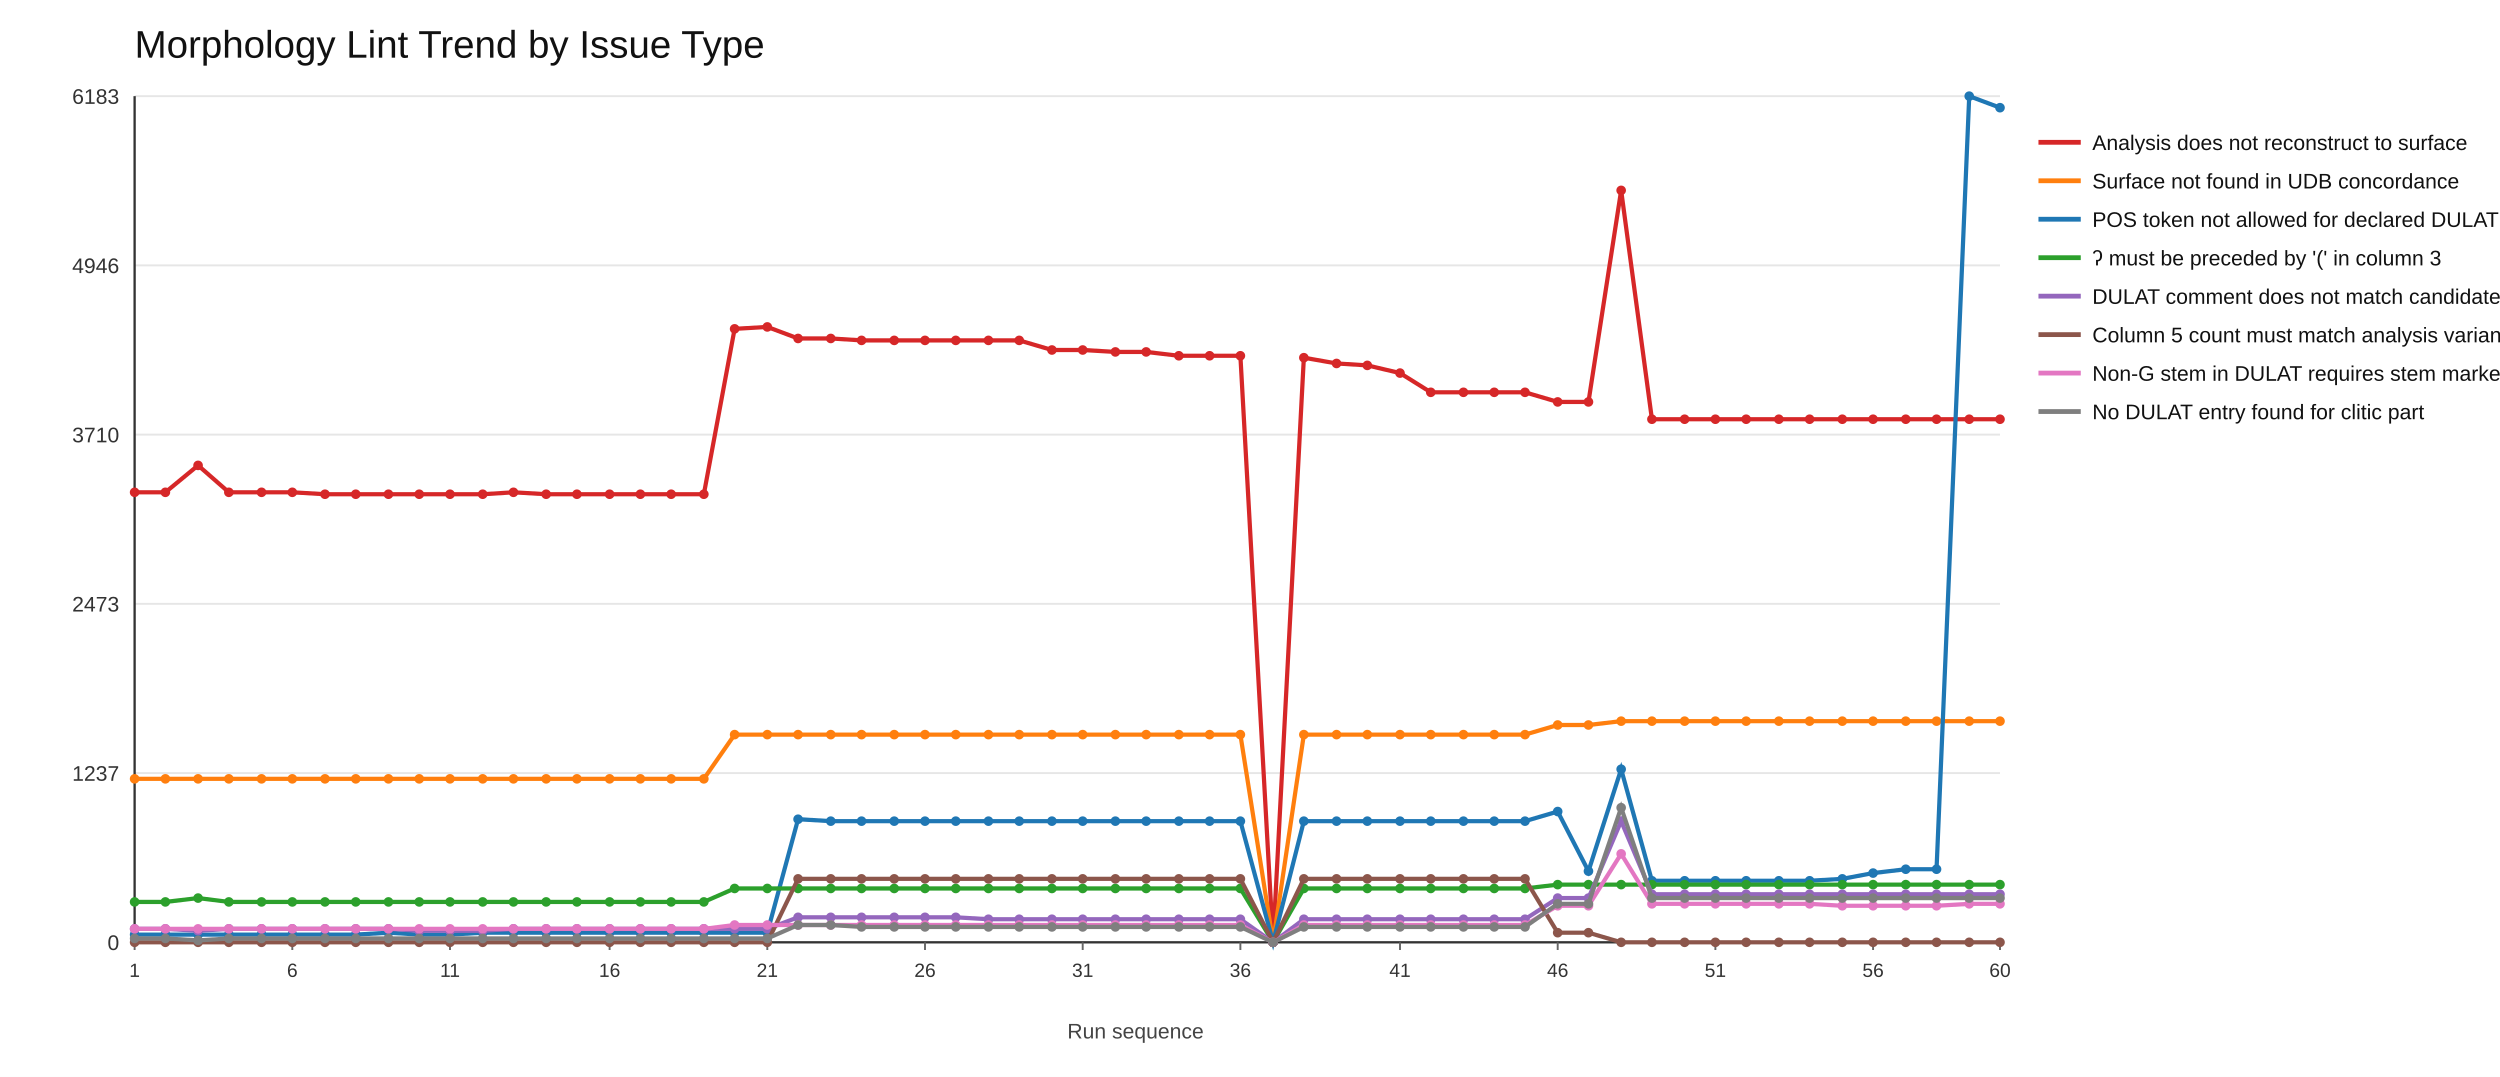
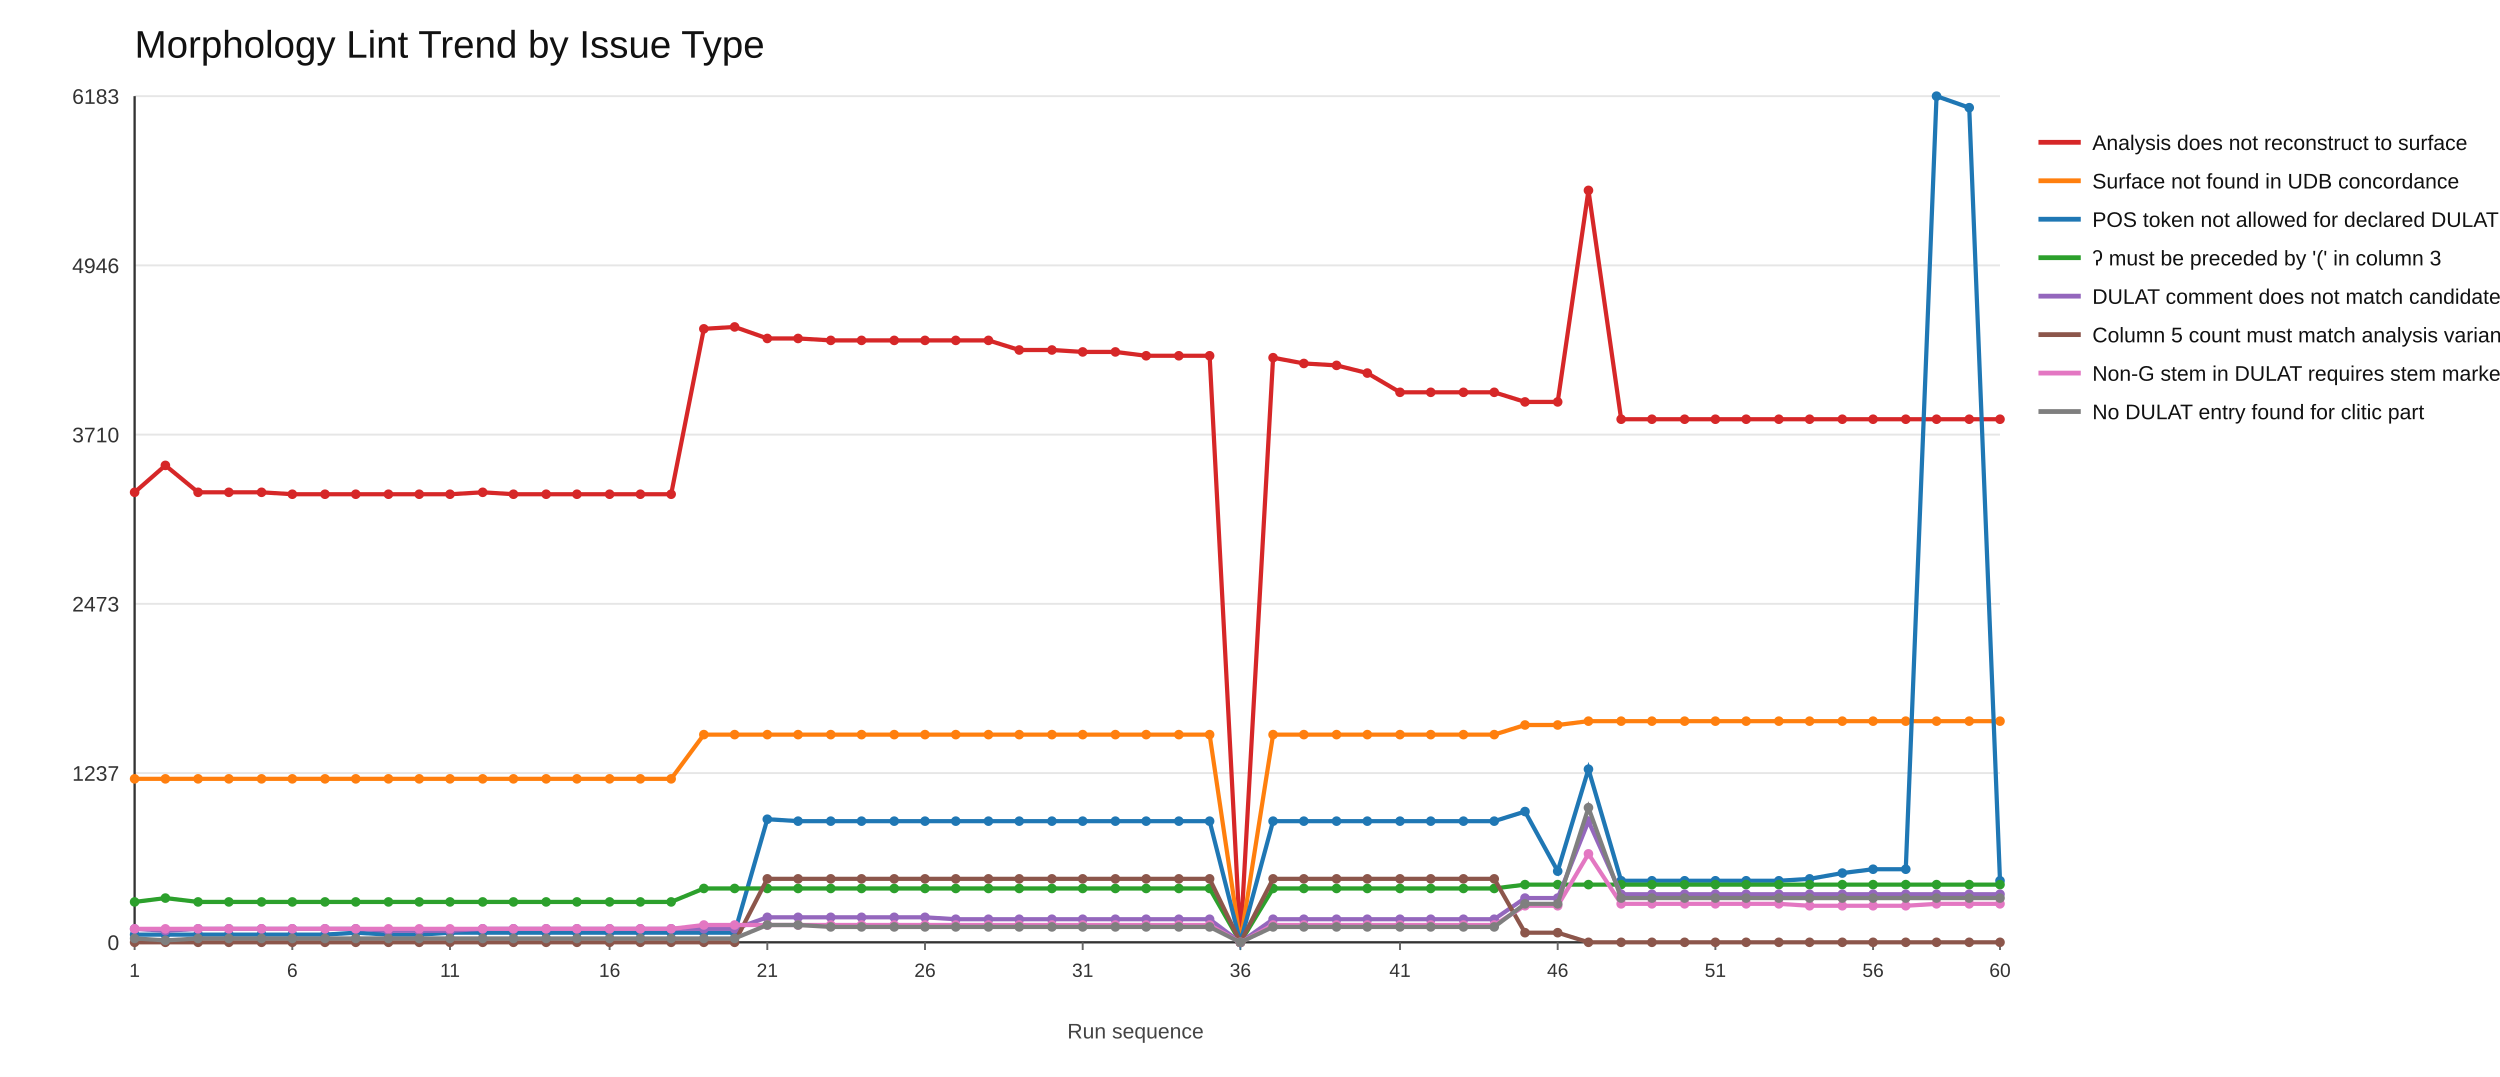
<svg xmlns="http://www.w3.org/2000/svg" width="1300" height="560">
  <rect x="0" y="0" width="1300" height="560" fill="#ffffff" />
  <text x="70" y="30" font-size="20" font-family="Arial" fill="#111">Morphology Lint Trend by Issue Type</text>
  <line x1="70" y1="490" x2="1040" y2="490" stroke="#e6e6e6" stroke-width="1" />
  <text x="62" y="494" font-size="11" font-family="Arial" fill="#333" text-anchor="end">0</text>
  <line x1="70" y1="402" x2="1040" y2="402" stroke="#e6e6e6" stroke-width="1" />
  <text x="62" y="406" font-size="11" font-family="Arial" fill="#333" text-anchor="end">1237</text>
  <line x1="70" y1="314" x2="1040" y2="314" stroke="#e6e6e6" stroke-width="1" />
  <text x="62" y="318" font-size="11" font-family="Arial" fill="#333" text-anchor="end">2473</text>
  <line x1="70" y1="226" x2="1040" y2="226" stroke="#e6e6e6" stroke-width="1" />
  <text x="62" y="230" font-size="11" font-family="Arial" fill="#333" text-anchor="end">3710</text>
  <line x1="70" y1="138" x2="1040" y2="138" stroke="#e6e6e6" stroke-width="1" />
  <text x="62" y="142" font-size="11" font-family="Arial" fill="#333" text-anchor="end">4946</text>
  <line x1="70" y1="50" x2="1040" y2="50" stroke="#e6e6e6" stroke-width="1" />
  <text x="62" y="54" font-size="11" font-family="Arial" fill="#333" text-anchor="end">6183</text>
  <line x1="70" y1="490" x2="1040" y2="490" stroke="#333" stroke-width="1.2" />
  <line x1="70" y1="50" x2="70" y2="490" stroke="#333" stroke-width="1.2" />
  <line x1="70" y1="490" x2="70" y2="494" stroke="#666" stroke-width="1" />
  <text x="70" y="508" font-size="10" font-family="Arial" fill="#333" text-anchor="middle">1</text>
  <line x1="152" y1="490" x2="152" y2="494" stroke="#666" stroke-width="1" />
  <text x="152" y="508" font-size="10" font-family="Arial" fill="#333" text-anchor="middle">6</text>
  <line x1="234" y1="490" x2="234" y2="494" stroke="#666" stroke-width="1" />
  <text x="234" y="508" font-size="10" font-family="Arial" fill="#333" text-anchor="middle">11</text>
  <line x1="317" y1="490" x2="317" y2="494" stroke="#666" stroke-width="1" />
  <text x="317" y="508" font-size="10" font-family="Arial" fill="#333" text-anchor="middle">16</text>
  <line x1="399" y1="490" x2="399" y2="494" stroke="#666" stroke-width="1" />
  <text x="399" y="508" font-size="10" font-family="Arial" fill="#333" text-anchor="middle">21</text>
  <line x1="481" y1="490" x2="481" y2="494" stroke="#666" stroke-width="1" />
  <text x="481" y="508" font-size="10" font-family="Arial" fill="#333" text-anchor="middle">26</text>
  <line x1="563" y1="490" x2="563" y2="494" stroke="#666" stroke-width="1" />
  <text x="563" y="508" font-size="10" font-family="Arial" fill="#333" text-anchor="middle">31</text>
  <line x1="645" y1="490" x2="645" y2="494" stroke="#666" stroke-width="1" />
  <text x="645" y="508" font-size="10" font-family="Arial" fill="#333" text-anchor="middle">36</text>
  <line x1="728" y1="490" x2="728" y2="494" stroke="#666" stroke-width="1" />
  <text x="728" y="508" font-size="10" font-family="Arial" fill="#333" text-anchor="middle">41</text>
  <line x1="810" y1="490" x2="810" y2="494" stroke="#666" stroke-width="1" />
  <text x="810" y="508" font-size="10" font-family="Arial" fill="#333" text-anchor="middle">46</text>
  <line x1="892" y1="490" x2="892" y2="494" stroke="#666" stroke-width="1" />
  <text x="892" y="508" font-size="10" font-family="Arial" fill="#333" text-anchor="middle">51</text>
  <line x1="974" y1="490" x2="974" y2="494" stroke="#666" stroke-width="1" />
  <text x="974" y="508" font-size="10" font-family="Arial" fill="#333" text-anchor="middle">56</text>
  <line x1="1040" y1="490" x2="1040" y2="494" stroke="#666" stroke-width="1" />
  <text x="1040" y="508" font-size="10" font-family="Arial" fill="#333" text-anchor="middle">60</text>
-   <polyline fill="none" stroke="#d62728" stroke-width="2.2" points="70,256 86,256 103,242 119,256 136,256 152,256 169,257 185,257 202,257 218,257 234,257 251,257 267,256 284,257 300,257 317,257 333,257 349,257 366,257 382,171 399,170 415,176 432,176 448,177 465,177 481,177 497,177 514,177 530,177 547,182 563,182 580,183 596,183 613,185 629,185 645,185 662,490 678,186 695,189 711,190 728,194 744,204 761,204 777,204 793,204 810,209 826,209 843,99 859,218 876,218 892,218 908,218 925,218 941,218 958,218 974,218 991,218 1007,218 1024,218 1040,218" />
+   <polyline fill="none" stroke="#d62728" stroke-width="2.2" points="70,256 86,242 103,256 119,256 136,256 152,257 169,257 185,257 202,257 218,257 234,257 251,256 267,257 284,257 300,257 317,257 333,257 349,257 366,171 382,170 399,176 415,176 432,177 448,177 465,177 481,177 497,177 514,177 530,182 547,182 563,183 580,183 596,185 613,185 629,185 645,490 662,186 678,189 695,190 711,194 728,204 744,204 761,204 777,204 793,209 810,209 826,99 843,218 859,218 876,218 892,218 908,218 925,218 941,218 958,218 974,218 991,218 1007,218 1024,218 1040,218" />
  <circle cx="70" cy="256" r="2.5" fill="#d62728" />
-   <circle cx="86" cy="256" r="2.5" fill="#d62728" />
-   <circle cx="103" cy="242" r="2.5" fill="#d62728" />
+   <circle cx="86" cy="242" r="2.5" fill="#d62728" />
+   <circle cx="103" cy="256" r="2.5" fill="#d62728" />
  <circle cx="119" cy="256" r="2.5" fill="#d62728" />
  <circle cx="136" cy="256" r="2.5" fill="#d62728" />
-   <circle cx="152" cy="256" r="2.5" fill="#d62728" />
+   <circle cx="152" cy="257" r="2.5" fill="#d62728" />
  <circle cx="169" cy="257" r="2.5" fill="#d62728" />
  <circle cx="185" cy="257" r="2.5" fill="#d62728" />
  <circle cx="202" cy="257" r="2.5" fill="#d62728" />
  <circle cx="218" cy="257" r="2.5" fill="#d62728" />
  <circle cx="234" cy="257" r="2.5" fill="#d62728" />
-   <circle cx="251" cy="257" r="2.5" fill="#d62728" />
-   <circle cx="267" cy="256" r="2.5" fill="#d62728" />
+   <circle cx="251" cy="256" r="2.5" fill="#d62728" />
+   <circle cx="267" cy="257" r="2.5" fill="#d62728" />
  <circle cx="284" cy="257" r="2.5" fill="#d62728" />
  <circle cx="300" cy="257" r="2.5" fill="#d62728" />
  <circle cx="317" cy="257" r="2.5" fill="#d62728" />
  <circle cx="333" cy="257" r="2.5" fill="#d62728" />
  <circle cx="349" cy="257" r="2.5" fill="#d62728" />
-   <circle cx="366" cy="257" r="2.5" fill="#d62728" />
-   <circle cx="382" cy="171" r="2.5" fill="#d62728" />
-   <circle cx="399" cy="170" r="2.5" fill="#d62728" />
+   <circle cx="366" cy="171" r="2.5" fill="#d62728" />
+   <circle cx="382" cy="170" r="2.5" fill="#d62728" />
+   <circle cx="399" cy="176" r="2.5" fill="#d62728" />
  <circle cx="415" cy="176" r="2.5" fill="#d62728" />
-   <circle cx="432" cy="176" r="2.5" fill="#d62728" />
+   <circle cx="432" cy="177" r="2.5" fill="#d62728" />
  <circle cx="448" cy="177" r="2.5" fill="#d62728" />
  <circle cx="465" cy="177" r="2.5" fill="#d62728" />
  <circle cx="481" cy="177" r="2.5" fill="#d62728" />
  <circle cx="497" cy="177" r="2.5" fill="#d62728" />
  <circle cx="514" cy="177" r="2.5" fill="#d62728" />
-   <circle cx="530" cy="177" r="2.5" fill="#d62728" />
+   <circle cx="530" cy="182" r="2.5" fill="#d62728" />
  <circle cx="547" cy="182" r="2.5" fill="#d62728" />
-   <circle cx="563" cy="182" r="2.5" fill="#d62728" />
+   <circle cx="563" cy="183" r="2.5" fill="#d62728" />
  <circle cx="580" cy="183" r="2.5" fill="#d62728" />
-   <circle cx="596" cy="183" r="2.5" fill="#d62728" />
+   <circle cx="596" cy="185" r="2.5" fill="#d62728" />
  <circle cx="613" cy="185" r="2.5" fill="#d62728" />
  <circle cx="629" cy="185" r="2.5" fill="#d62728" />
-   <circle cx="645" cy="185" r="2.5" fill="#d62728" />
-   <circle cx="662" cy="490" r="2.5" fill="#d62728" />
-   <circle cx="678" cy="186" r="2.5" fill="#d62728" />
-   <circle cx="695" cy="189" r="2.5" fill="#d62728" />
-   <circle cx="711" cy="190" r="2.5" fill="#d62728" />
-   <circle cx="728" cy="194" r="2.5" fill="#d62728" />
+   <circle cx="645" cy="490" r="2.5" fill="#d62728" />
+   <circle cx="662" cy="186" r="2.5" fill="#d62728" />
+   <circle cx="678" cy="189" r="2.5" fill="#d62728" />
+   <circle cx="695" cy="190" r="2.5" fill="#d62728" />
+   <circle cx="711" cy="194" r="2.5" fill="#d62728" />
+   <circle cx="728" cy="204" r="2.5" fill="#d62728" />
  <circle cx="744" cy="204" r="2.5" fill="#d62728" />
  <circle cx="761" cy="204" r="2.5" fill="#d62728" />
  <circle cx="777" cy="204" r="2.5" fill="#d62728" />
-   <circle cx="793" cy="204" r="2.5" fill="#d62728" />
+   <circle cx="793" cy="209" r="2.5" fill="#d62728" />
  <circle cx="810" cy="209" r="2.5" fill="#d62728" />
-   <circle cx="826" cy="209" r="2.5" fill="#d62728" />
-   <circle cx="843" cy="99" r="2.5" fill="#d62728" />
+   <circle cx="826" cy="99" r="2.5" fill="#d62728" />
+   <circle cx="843" cy="218" r="2.5" fill="#d62728" />
  <circle cx="859" cy="218" r="2.5" fill="#d62728" />
  <circle cx="876" cy="218" r="2.5" fill="#d62728" />
  <circle cx="892" cy="218" r="2.5" fill="#d62728" />
  <circle cx="908" cy="218" r="2.5" fill="#d62728" />
  <circle cx="925" cy="218" r="2.5" fill="#d62728" />
  <circle cx="941" cy="218" r="2.5" fill="#d62728" />
  <circle cx="958" cy="218" r="2.5" fill="#d62728" />
  <circle cx="974" cy="218" r="2.5" fill="#d62728" />
  <circle cx="991" cy="218" r="2.5" fill="#d62728" />
  <circle cx="1007" cy="218" r="2.5" fill="#d62728" />
  <circle cx="1024" cy="218" r="2.5" fill="#d62728" />
  <circle cx="1040" cy="218" r="2.5" fill="#d62728" />
  <line x1="1060" y1="74" x2="1082" y2="74" stroke="#d62728" stroke-width="2.5" />
  <text x="1088" y="78" font-size="11" font-family="Arial" fill="#111">Analysis does not reconstruct to surface</text>
-   <polyline fill="none" stroke="#ff7f0e" stroke-width="2.2" points="70,405 86,405 103,405 119,405 136,405 152,405 169,405 185,405 202,405 218,405 234,405 251,405 267,405 284,405 300,405 317,405 333,405 349,405 366,405 382,382 399,382 415,382 432,382 448,382 465,382 481,382 497,382 514,382 530,382 547,382 563,382 580,382 596,382 613,382 629,382 645,382 662,490 678,382 695,382 711,382 728,382 744,382 761,382 777,382 793,382 810,377 826,377 843,375 859,375 876,375 892,375 908,375 925,375 941,375 958,375 974,375 991,375 1007,375 1024,375 1040,375" />
+   <polyline fill="none" stroke="#ff7f0e" stroke-width="2.2" points="70,405 86,405 103,405 119,405 136,405 152,405 169,405 185,405 202,405 218,405 234,405 251,405 267,405 284,405 300,405 317,405 333,405 349,405 366,382 382,382 399,382 415,382 432,382 448,382 465,382 481,382 497,382 514,382 530,382 547,382 563,382 580,382 596,382 613,382 629,382 645,490 662,382 678,382 695,382 711,382 728,382 744,382 761,382 777,382 793,377 810,377 826,375 843,375 859,375 876,375 892,375 908,375 925,375 941,375 958,375 974,375 991,375 1007,375 1024,375 1040,375" />
  <circle cx="70" cy="405" r="2.5" fill="#ff7f0e" />
  <circle cx="86" cy="405" r="2.5" fill="#ff7f0e" />
  <circle cx="103" cy="405" r="2.5" fill="#ff7f0e" />
  <circle cx="119" cy="405" r="2.5" fill="#ff7f0e" />
  <circle cx="136" cy="405" r="2.5" fill="#ff7f0e" />
  <circle cx="152" cy="405" r="2.5" fill="#ff7f0e" />
  <circle cx="169" cy="405" r="2.5" fill="#ff7f0e" />
  <circle cx="185" cy="405" r="2.5" fill="#ff7f0e" />
  <circle cx="202" cy="405" r="2.5" fill="#ff7f0e" />
  <circle cx="218" cy="405" r="2.5" fill="#ff7f0e" />
  <circle cx="234" cy="405" r="2.5" fill="#ff7f0e" />
  <circle cx="251" cy="405" r="2.5" fill="#ff7f0e" />
  <circle cx="267" cy="405" r="2.5" fill="#ff7f0e" />
  <circle cx="284" cy="405" r="2.5" fill="#ff7f0e" />
  <circle cx="300" cy="405" r="2.5" fill="#ff7f0e" />
  <circle cx="317" cy="405" r="2.5" fill="#ff7f0e" />
  <circle cx="333" cy="405" r="2.5" fill="#ff7f0e" />
  <circle cx="349" cy="405" r="2.5" fill="#ff7f0e" />
-   <circle cx="366" cy="405" r="2.5" fill="#ff7f0e" />
+   <circle cx="366" cy="382" r="2.5" fill="#ff7f0e" />
  <circle cx="382" cy="382" r="2.5" fill="#ff7f0e" />
  <circle cx="399" cy="382" r="2.5" fill="#ff7f0e" />
  <circle cx="415" cy="382" r="2.5" fill="#ff7f0e" />
  <circle cx="432" cy="382" r="2.5" fill="#ff7f0e" />
  <circle cx="448" cy="382" r="2.5" fill="#ff7f0e" />
  <circle cx="465" cy="382" r="2.5" fill="#ff7f0e" />
  <circle cx="481" cy="382" r="2.5" fill="#ff7f0e" />
  <circle cx="497" cy="382" r="2.5" fill="#ff7f0e" />
  <circle cx="514" cy="382" r="2.5" fill="#ff7f0e" />
  <circle cx="530" cy="382" r="2.5" fill="#ff7f0e" />
  <circle cx="547" cy="382" r="2.5" fill="#ff7f0e" />
  <circle cx="563" cy="382" r="2.5" fill="#ff7f0e" />
  <circle cx="580" cy="382" r="2.5" fill="#ff7f0e" />
  <circle cx="596" cy="382" r="2.5" fill="#ff7f0e" />
  <circle cx="613" cy="382" r="2.5" fill="#ff7f0e" />
  <circle cx="629" cy="382" r="2.5" fill="#ff7f0e" />
-   <circle cx="645" cy="382" r="2.5" fill="#ff7f0e" />
-   <circle cx="662" cy="490" r="2.5" fill="#ff7f0e" />
+   <circle cx="645" cy="490" r="2.5" fill="#ff7f0e" />
+   <circle cx="662" cy="382" r="2.5" fill="#ff7f0e" />
  <circle cx="678" cy="382" r="2.5" fill="#ff7f0e" />
  <circle cx="695" cy="382" r="2.5" fill="#ff7f0e" />
  <circle cx="711" cy="382" r="2.5" fill="#ff7f0e" />
  <circle cx="728" cy="382" r="2.5" fill="#ff7f0e" />
  <circle cx="744" cy="382" r="2.5" fill="#ff7f0e" />
  <circle cx="761" cy="382" r="2.5" fill="#ff7f0e" />
  <circle cx="777" cy="382" r="2.5" fill="#ff7f0e" />
-   <circle cx="793" cy="382" r="2.5" fill="#ff7f0e" />
+   <circle cx="793" cy="377" r="2.5" fill="#ff7f0e" />
  <circle cx="810" cy="377" r="2.5" fill="#ff7f0e" />
-   <circle cx="826" cy="377" r="2.5" fill="#ff7f0e" />
+   <circle cx="826" cy="375" r="2.5" fill="#ff7f0e" />
  <circle cx="843" cy="375" r="2.5" fill="#ff7f0e" />
  <circle cx="859" cy="375" r="2.5" fill="#ff7f0e" />
  <circle cx="876" cy="375" r="2.5" fill="#ff7f0e" />
  <circle cx="892" cy="375" r="2.5" fill="#ff7f0e" />
  <circle cx="908" cy="375" r="2.5" fill="#ff7f0e" />
  <circle cx="925" cy="375" r="2.5" fill="#ff7f0e" />
  <circle cx="941" cy="375" r="2.5" fill="#ff7f0e" />
  <circle cx="958" cy="375" r="2.5" fill="#ff7f0e" />
  <circle cx="974" cy="375" r="2.5" fill="#ff7f0e" />
  <circle cx="991" cy="375" r="2.5" fill="#ff7f0e" />
  <circle cx="1007" cy="375" r="2.5" fill="#ff7f0e" />
  <circle cx="1024" cy="375" r="2.5" fill="#ff7f0e" />
  <circle cx="1040" cy="375" r="2.5" fill="#ff7f0e" />
  <line x1="1060" y1="94" x2="1082" y2="94" stroke="#ff7f0e" stroke-width="2.5" />
  <text x="1088" y="98" font-size="11" font-family="Arial" fill="#111">Surface not found in UDB concordance</text>
-   <polyline fill="none" stroke="#1f77b4" stroke-width="2.2" points="70,486 86,486 103,486 119,486 136,486 152,486 169,486 185,486 202,485 218,486 234,486 251,485 267,485 284,485 300,485 317,485 333,485 349,485 366,485 382,485 399,485 415,426 432,427 448,427 465,427 481,427 497,427 514,427 530,427 547,427 563,427 580,427 596,427 613,427 629,427 645,427 662,490 678,427 695,427 711,427 728,427 744,427 761,427 777,427 793,427 810,422 826,453 843,400 859,458 876,458 892,458 908,458 925,458 941,458 958,457 974,454 991,452 1007,452 1024,50 1040,56" />
+   <polyline fill="none" stroke="#1f77b4" stroke-width="2.2" points="70,486 86,486 103,486 119,486 136,486 152,486 169,486 185,485 202,486 218,486 234,485 251,485 267,485 284,485 300,485 317,485 333,485 349,485 366,485 382,485 399,426 415,427 432,427 448,427 465,427 481,427 497,427 514,427 530,427 547,427 563,427 580,427 596,427 613,427 629,427 645,490 662,427 678,427 695,427 711,427 728,427 744,427 761,427 777,427 793,422 810,453 826,400 843,458 859,458 876,458 892,458 908,458 925,458 941,457 958,454 974,452 991,452 1007,50 1024,56 1040,458" />
  <circle cx="70" cy="486" r="2.5" fill="#1f77b4" />
  <circle cx="86" cy="486" r="2.5" fill="#1f77b4" />
  <circle cx="103" cy="486" r="2.5" fill="#1f77b4" />
  <circle cx="119" cy="486" r="2.5" fill="#1f77b4" />
  <circle cx="136" cy="486" r="2.5" fill="#1f77b4" />
  <circle cx="152" cy="486" r="2.5" fill="#1f77b4" />
  <circle cx="169" cy="486" r="2.5" fill="#1f77b4" />
-   <circle cx="185" cy="486" r="2.5" fill="#1f77b4" />
-   <circle cx="202" cy="485" r="2.5" fill="#1f77b4" />
+   <circle cx="185" cy="485" r="2.5" fill="#1f77b4" />
+   <circle cx="202" cy="486" r="2.5" fill="#1f77b4" />
  <circle cx="218" cy="486" r="2.5" fill="#1f77b4" />
-   <circle cx="234" cy="486" r="2.5" fill="#1f77b4" />
+   <circle cx="234" cy="485" r="2.5" fill="#1f77b4" />
  <circle cx="251" cy="485" r="2.5" fill="#1f77b4" />
  <circle cx="267" cy="485" r="2.5" fill="#1f77b4" />
  <circle cx="284" cy="485" r="2.5" fill="#1f77b4" />
  <circle cx="300" cy="485" r="2.5" fill="#1f77b4" />
  <circle cx="317" cy="485" r="2.5" fill="#1f77b4" />
  <circle cx="333" cy="485" r="2.5" fill="#1f77b4" />
  <circle cx="349" cy="485" r="2.5" fill="#1f77b4" />
  <circle cx="366" cy="485" r="2.5" fill="#1f77b4" />
  <circle cx="382" cy="485" r="2.5" fill="#1f77b4" />
-   <circle cx="399" cy="485" r="2.5" fill="#1f77b4" />
-   <circle cx="415" cy="426" r="2.5" fill="#1f77b4" />
+   <circle cx="399" cy="426" r="2.5" fill="#1f77b4" />
+   <circle cx="415" cy="427" r="2.5" fill="#1f77b4" />
  <circle cx="432" cy="427" r="2.5" fill="#1f77b4" />
  <circle cx="448" cy="427" r="2.5" fill="#1f77b4" />
  <circle cx="465" cy="427" r="2.5" fill="#1f77b4" />
  <circle cx="481" cy="427" r="2.5" fill="#1f77b4" />
  <circle cx="497" cy="427" r="2.5" fill="#1f77b4" />
  <circle cx="514" cy="427" r="2.5" fill="#1f77b4" />
  <circle cx="530" cy="427" r="2.5" fill="#1f77b4" />
  <circle cx="547" cy="427" r="2.5" fill="#1f77b4" />
  <circle cx="563" cy="427" r="2.5" fill="#1f77b4" />
  <circle cx="580" cy="427" r="2.5" fill="#1f77b4" />
  <circle cx="596" cy="427" r="2.5" fill="#1f77b4" />
  <circle cx="613" cy="427" r="2.5" fill="#1f77b4" />
  <circle cx="629" cy="427" r="2.5" fill="#1f77b4" />
-   <circle cx="645" cy="427" r="2.5" fill="#1f77b4" />
-   <circle cx="662" cy="490" r="2.5" fill="#1f77b4" />
+   <circle cx="645" cy="490" r="2.5" fill="#1f77b4" />
+   <circle cx="662" cy="427" r="2.5" fill="#1f77b4" />
  <circle cx="678" cy="427" r="2.5" fill="#1f77b4" />
  <circle cx="695" cy="427" r="2.5" fill="#1f77b4" />
  <circle cx="711" cy="427" r="2.5" fill="#1f77b4" />
  <circle cx="728" cy="427" r="2.5" fill="#1f77b4" />
  <circle cx="744" cy="427" r="2.5" fill="#1f77b4" />
  <circle cx="761" cy="427" r="2.5" fill="#1f77b4" />
  <circle cx="777" cy="427" r="2.5" fill="#1f77b4" />
-   <circle cx="793" cy="427" r="2.5" fill="#1f77b4" />
-   <circle cx="810" cy="422" r="2.5" fill="#1f77b4" />
-   <circle cx="826" cy="453" r="2.5" fill="#1f77b4" />
-   <circle cx="843" cy="400" r="2.5" fill="#1f77b4" />
+   <circle cx="793" cy="422" r="2.5" fill="#1f77b4" />
+   <circle cx="810" cy="453" r="2.5" fill="#1f77b4" />
+   <circle cx="826" cy="400" r="2.5" fill="#1f77b4" />
+   <circle cx="843" cy="458" r="2.5" fill="#1f77b4" />
  <circle cx="859" cy="458" r="2.5" fill="#1f77b4" />
  <circle cx="876" cy="458" r="2.5" fill="#1f77b4" />
  <circle cx="892" cy="458" r="2.5" fill="#1f77b4" />
  <circle cx="908" cy="458" r="2.5" fill="#1f77b4" />
  <circle cx="925" cy="458" r="2.5" fill="#1f77b4" />
-   <circle cx="941" cy="458" r="2.5" fill="#1f77b4" />
-   <circle cx="958" cy="457" r="2.5" fill="#1f77b4" />
-   <circle cx="974" cy="454" r="2.5" fill="#1f77b4" />
+   <circle cx="941" cy="457" r="2.5" fill="#1f77b4" />
+   <circle cx="958" cy="454" r="2.5" fill="#1f77b4" />
+   <circle cx="974" cy="452" r="2.5" fill="#1f77b4" />
  <circle cx="991" cy="452" r="2.5" fill="#1f77b4" />
-   <circle cx="1007" cy="452" r="2.5" fill="#1f77b4" />
-   <circle cx="1024" cy="50" r="2.5" fill="#1f77b4" />
-   <circle cx="1040" cy="56" r="2.5" fill="#1f77b4" />
+   <circle cx="1007" cy="50" r="2.5" fill="#1f77b4" />
+   <circle cx="1024" cy="56" r="2.5" fill="#1f77b4" />
+   <circle cx="1040" cy="458" r="2.5" fill="#1f77b4" />
  <line x1="1060" y1="114" x2="1082" y2="114" stroke="#1f77b4" stroke-width="2.5" />
  <text x="1088" y="118" font-size="11" font-family="Arial" fill="#111">POS token not allowed for declared DULAT entry</text>
-   <polyline fill="none" stroke="#2ca02c" stroke-width="2.2" points="70,469 86,469 103,467 119,469 136,469 152,469 169,469 185,469 202,469 218,469 234,469 251,469 267,469 284,469 300,469 317,469 333,469 349,469 366,469 382,462 399,462 415,462 432,462 448,462 465,462 481,462 497,462 514,462 530,462 547,462 563,462 580,462 596,462 613,462 629,462 645,462 662,490 678,462 695,462 711,462 728,462 744,462 761,462 777,462 793,462 810,460 826,460 843,460 859,460 876,460 892,460 908,460 925,460 941,460 958,460 974,460 991,460 1007,460 1024,460 1040,460" />
+   <polyline fill="none" stroke="#2ca02c" stroke-width="2.2" points="70,469 86,467 103,469 119,469 136,469 152,469 169,469 185,469 202,469 218,469 234,469 251,469 267,469 284,469 300,469 317,469 333,469 349,469 366,462 382,462 399,462 415,462 432,462 448,462 465,462 481,462 497,462 514,462 530,462 547,462 563,462 580,462 596,462 613,462 629,462 645,490 662,462 678,462 695,462 711,462 728,462 744,462 761,462 777,462 793,460 810,460 826,460 843,460 859,460 876,460 892,460 908,460 925,460 941,460 958,460 974,460 991,460 1007,460 1024,460 1040,460" />
  <circle cx="70" cy="469" r="2.5" fill="#2ca02c" />
-   <circle cx="86" cy="469" r="2.5" fill="#2ca02c" />
-   <circle cx="103" cy="467" r="2.5" fill="#2ca02c" />
+   <circle cx="86" cy="467" r="2.5" fill="#2ca02c" />
+   <circle cx="103" cy="469" r="2.5" fill="#2ca02c" />
  <circle cx="119" cy="469" r="2.5" fill="#2ca02c" />
  <circle cx="136" cy="469" r="2.5" fill="#2ca02c" />
  <circle cx="152" cy="469" r="2.5" fill="#2ca02c" />
  <circle cx="169" cy="469" r="2.5" fill="#2ca02c" />
  <circle cx="185" cy="469" r="2.5" fill="#2ca02c" />
  <circle cx="202" cy="469" r="2.5" fill="#2ca02c" />
  <circle cx="218" cy="469" r="2.5" fill="#2ca02c" />
  <circle cx="234" cy="469" r="2.5" fill="#2ca02c" />
  <circle cx="251" cy="469" r="2.5" fill="#2ca02c" />
  <circle cx="267" cy="469" r="2.5" fill="#2ca02c" />
  <circle cx="284" cy="469" r="2.5" fill="#2ca02c" />
  <circle cx="300" cy="469" r="2.5" fill="#2ca02c" />
  <circle cx="317" cy="469" r="2.5" fill="#2ca02c" />
  <circle cx="333" cy="469" r="2.5" fill="#2ca02c" />
  <circle cx="349" cy="469" r="2.5" fill="#2ca02c" />
-   <circle cx="366" cy="469" r="2.5" fill="#2ca02c" />
+   <circle cx="366" cy="462" r="2.5" fill="#2ca02c" />
  <circle cx="382" cy="462" r="2.5" fill="#2ca02c" />
  <circle cx="399" cy="462" r="2.5" fill="#2ca02c" />
  <circle cx="415" cy="462" r="2.5" fill="#2ca02c" />
  <circle cx="432" cy="462" r="2.5" fill="#2ca02c" />
  <circle cx="448" cy="462" r="2.5" fill="#2ca02c" />
  <circle cx="465" cy="462" r="2.5" fill="#2ca02c" />
  <circle cx="481" cy="462" r="2.5" fill="#2ca02c" />
  <circle cx="497" cy="462" r="2.5" fill="#2ca02c" />
  <circle cx="514" cy="462" r="2.5" fill="#2ca02c" />
  <circle cx="530" cy="462" r="2.5" fill="#2ca02c" />
  <circle cx="547" cy="462" r="2.5" fill="#2ca02c" />
  <circle cx="563" cy="462" r="2.5" fill="#2ca02c" />
  <circle cx="580" cy="462" r="2.5" fill="#2ca02c" />
  <circle cx="596" cy="462" r="2.5" fill="#2ca02c" />
  <circle cx="613" cy="462" r="2.5" fill="#2ca02c" />
  <circle cx="629" cy="462" r="2.5" fill="#2ca02c" />
-   <circle cx="645" cy="462" r="2.5" fill="#2ca02c" />
-   <circle cx="662" cy="490" r="2.5" fill="#2ca02c" />
+   <circle cx="645" cy="490" r="2.5" fill="#2ca02c" />
+   <circle cx="662" cy="462" r="2.5" fill="#2ca02c" />
  <circle cx="678" cy="462" r="2.5" fill="#2ca02c" />
  <circle cx="695" cy="462" r="2.5" fill="#2ca02c" />
  <circle cx="711" cy="462" r="2.5" fill="#2ca02c" />
  <circle cx="728" cy="462" r="2.5" fill="#2ca02c" />
  <circle cx="744" cy="462" r="2.5" fill="#2ca02c" />
  <circle cx="761" cy="462" r="2.5" fill="#2ca02c" />
  <circle cx="777" cy="462" r="2.5" fill="#2ca02c" />
-   <circle cx="793" cy="462" r="2.5" fill="#2ca02c" />
+   <circle cx="793" cy="460" r="2.5" fill="#2ca02c" />
  <circle cx="810" cy="460" r="2.5" fill="#2ca02c" />
  <circle cx="826" cy="460" r="2.5" fill="#2ca02c" />
  <circle cx="843" cy="460" r="2.5" fill="#2ca02c" />
  <circle cx="859" cy="460" r="2.5" fill="#2ca02c" />
  <circle cx="876" cy="460" r="2.5" fill="#2ca02c" />
  <circle cx="892" cy="460" r="2.5" fill="#2ca02c" />
  <circle cx="908" cy="460" r="2.5" fill="#2ca02c" />
  <circle cx="925" cy="460" r="2.5" fill="#2ca02c" />
  <circle cx="941" cy="460" r="2.5" fill="#2ca02c" />
  <circle cx="958" cy="460" r="2.5" fill="#2ca02c" />
  <circle cx="974" cy="460" r="2.5" fill="#2ca02c" />
  <circle cx="991" cy="460" r="2.5" fill="#2ca02c" />
  <circle cx="1007" cy="460" r="2.5" fill="#2ca02c" />
  <circle cx="1024" cy="460" r="2.5" fill="#2ca02c" />
  <circle cx="1040" cy="460" r="2.5" fill="#2ca02c" />
  <line x1="1060" y1="134" x2="1082" y2="134" stroke="#2ca02c" stroke-width="2.5" />
  <text x="1088" y="138" font-size="11" font-family="Arial" fill="#111">ʔ must be preceded by '(' in column 3</text>
-   <polyline fill="none" stroke="#9467bd" stroke-width="2.2" points="70,483 86,483 103,484 119,483 136,483 152,483 169,483 185,483 202,483 218,484 234,484 251,484 267,483 284,483 300,483 317,483 333,483 349,483 366,483 382,483 399,483 415,477 432,477 448,477 465,477 481,477 497,477 514,478 530,478 547,478 563,478 580,478 596,478 613,478 629,478 645,478 662,490 678,478 695,478 711,478 728,478 744,478 761,478 777,478 793,478 810,467 826,467 843,427 859,465 876,465 892,465 908,465 925,465 941,465 958,465 974,465 991,465 1007,465 1024,465 1040,465" />
+   <polyline fill="none" stroke="#9467bd" stroke-width="2.2" points="70,483 86,484 103,483 119,483 136,483 152,483 169,483 185,483 202,484 218,484 234,484 251,483 267,483 284,483 300,483 317,483 333,483 349,483 366,483 382,483 399,477 415,477 432,477 448,477 465,477 481,477 497,478 514,478 530,478 547,478 563,478 580,478 596,478 613,478 629,478 645,490 662,478 678,478 695,478 711,478 728,478 744,478 761,478 777,478 793,467 810,467 826,427 843,465 859,465 876,465 892,465 908,465 925,465 941,465 958,465 974,465 991,465 1007,465 1024,465 1040,465" />
  <circle cx="70" cy="483" r="2.5" fill="#9467bd" />
-   <circle cx="86" cy="483" r="2.5" fill="#9467bd" />
-   <circle cx="103" cy="484" r="2.5" fill="#9467bd" />
+   <circle cx="86" cy="484" r="2.5" fill="#9467bd" />
+   <circle cx="103" cy="483" r="2.5" fill="#9467bd" />
  <circle cx="119" cy="483" r="2.5" fill="#9467bd" />
  <circle cx="136" cy="483" r="2.5" fill="#9467bd" />
  <circle cx="152" cy="483" r="2.5" fill="#9467bd" />
  <circle cx="169" cy="483" r="2.5" fill="#9467bd" />
  <circle cx="185" cy="483" r="2.5" fill="#9467bd" />
-   <circle cx="202" cy="483" r="2.5" fill="#9467bd" />
+   <circle cx="202" cy="484" r="2.5" fill="#9467bd" />
  <circle cx="218" cy="484" r="2.5" fill="#9467bd" />
  <circle cx="234" cy="484" r="2.5" fill="#9467bd" />
-   <circle cx="251" cy="484" r="2.5" fill="#9467bd" />
+   <circle cx="251" cy="483" r="2.5" fill="#9467bd" />
  <circle cx="267" cy="483" r="2.5" fill="#9467bd" />
  <circle cx="284" cy="483" r="2.5" fill="#9467bd" />
  <circle cx="300" cy="483" r="2.5" fill="#9467bd" />
  <circle cx="317" cy="483" r="2.5" fill="#9467bd" />
  <circle cx="333" cy="483" r="2.5" fill="#9467bd" />
  <circle cx="349" cy="483" r="2.5" fill="#9467bd" />
  <circle cx="366" cy="483" r="2.5" fill="#9467bd" />
  <circle cx="382" cy="483" r="2.5" fill="#9467bd" />
-   <circle cx="399" cy="483" r="2.5" fill="#9467bd" />
+   <circle cx="399" cy="477" r="2.5" fill="#9467bd" />
  <circle cx="415" cy="477" r="2.5" fill="#9467bd" />
  <circle cx="432" cy="477" r="2.5" fill="#9467bd" />
  <circle cx="448" cy="477" r="2.5" fill="#9467bd" />
  <circle cx="465" cy="477" r="2.5" fill="#9467bd" />
  <circle cx="481" cy="477" r="2.5" fill="#9467bd" />
-   <circle cx="497" cy="477" r="2.5" fill="#9467bd" />
+   <circle cx="497" cy="478" r="2.5" fill="#9467bd" />
  <circle cx="514" cy="478" r="2.5" fill="#9467bd" />
  <circle cx="530" cy="478" r="2.5" fill="#9467bd" />
  <circle cx="547" cy="478" r="2.5" fill="#9467bd" />
  <circle cx="563" cy="478" r="2.5" fill="#9467bd" />
  <circle cx="580" cy="478" r="2.5" fill="#9467bd" />
  <circle cx="596" cy="478" r="2.5" fill="#9467bd" />
  <circle cx="613" cy="478" r="2.5" fill="#9467bd" />
  <circle cx="629" cy="478" r="2.5" fill="#9467bd" />
-   <circle cx="645" cy="478" r="2.5" fill="#9467bd" />
-   <circle cx="662" cy="490" r="2.5" fill="#9467bd" />
+   <circle cx="645" cy="490" r="2.5" fill="#9467bd" />
+   <circle cx="662" cy="478" r="2.5" fill="#9467bd" />
  <circle cx="678" cy="478" r="2.5" fill="#9467bd" />
  <circle cx="695" cy="478" r="2.5" fill="#9467bd" />
  <circle cx="711" cy="478" r="2.5" fill="#9467bd" />
  <circle cx="728" cy="478" r="2.5" fill="#9467bd" />
  <circle cx="744" cy="478" r="2.5" fill="#9467bd" />
  <circle cx="761" cy="478" r="2.5" fill="#9467bd" />
  <circle cx="777" cy="478" r="2.5" fill="#9467bd" />
-   <circle cx="793" cy="478" r="2.5" fill="#9467bd" />
+   <circle cx="793" cy="467" r="2.5" fill="#9467bd" />
  <circle cx="810" cy="467" r="2.5" fill="#9467bd" />
-   <circle cx="826" cy="467" r="2.5" fill="#9467bd" />
-   <circle cx="843" cy="427" r="2.5" fill="#9467bd" />
+   <circle cx="826" cy="427" r="2.5" fill="#9467bd" />
+   <circle cx="843" cy="465" r="2.5" fill="#9467bd" />
  <circle cx="859" cy="465" r="2.5" fill="#9467bd" />
  <circle cx="876" cy="465" r="2.5" fill="#9467bd" />
  <circle cx="892" cy="465" r="2.5" fill="#9467bd" />
  <circle cx="908" cy="465" r="2.5" fill="#9467bd" />
  <circle cx="925" cy="465" r="2.5" fill="#9467bd" />
  <circle cx="941" cy="465" r="2.5" fill="#9467bd" />
  <circle cx="958" cy="465" r="2.5" fill="#9467bd" />
  <circle cx="974" cy="465" r="2.5" fill="#9467bd" />
  <circle cx="991" cy="465" r="2.5" fill="#9467bd" />
  <circle cx="1007" cy="465" r="2.5" fill="#9467bd" />
  <circle cx="1024" cy="465" r="2.5" fill="#9467bd" />
  <circle cx="1040" cy="465" r="2.5" fill="#9467bd" />
  <line x1="1060" y1="154" x2="1082" y2="154" stroke="#9467bd" stroke-width="2.5" />
  <text x="1088" y="158" font-size="11" font-family="Arial" fill="#111">DULAT comment does not match candidates</text>
-   <polyline fill="none" stroke="#8c564b" stroke-width="2.2" points="70,490 86,490 103,490 119,490 136,490 152,490 169,490 185,490 202,490 218,490 234,490 251,490 267,490 284,490 300,490 317,490 333,490 349,490 366,490 382,490 399,490 415,457 432,457 448,457 465,457 481,457 497,457 514,457 530,457 547,457 563,457 580,457 596,457 613,457 629,457 645,457 662,490 678,457 695,457 711,457 728,457 744,457 761,457 777,457 793,457 810,485 826,485 843,490 859,490 876,490 892,490 908,490 925,490 941,490 958,490 974,490 991,490 1007,490 1024,490 1040,490" />
+   <polyline fill="none" stroke="#8c564b" stroke-width="2.2" points="70,490 86,490 103,490 119,490 136,490 152,490 169,490 185,490 202,490 218,490 234,490 251,490 267,490 284,490 300,490 317,490 333,490 349,490 366,490 382,490 399,457 415,457 432,457 448,457 465,457 481,457 497,457 514,457 530,457 547,457 563,457 580,457 596,457 613,457 629,457 645,490 662,457 678,457 695,457 711,457 728,457 744,457 761,457 777,457 793,485 810,485 826,490 843,490 859,490 876,490 892,490 908,490 925,490 941,490 958,490 974,490 991,490 1007,490 1024,490 1040,490" />
  <circle cx="70" cy="490" r="2.5" fill="#8c564b" />
  <circle cx="86" cy="490" r="2.5" fill="#8c564b" />
  <circle cx="103" cy="490" r="2.5" fill="#8c564b" />
  <circle cx="119" cy="490" r="2.5" fill="#8c564b" />
  <circle cx="136" cy="490" r="2.5" fill="#8c564b" />
  <circle cx="152" cy="490" r="2.5" fill="#8c564b" />
  <circle cx="169" cy="490" r="2.5" fill="#8c564b" />
  <circle cx="185" cy="490" r="2.5" fill="#8c564b" />
  <circle cx="202" cy="490" r="2.5" fill="#8c564b" />
  <circle cx="218" cy="490" r="2.5" fill="#8c564b" />
  <circle cx="234" cy="490" r="2.5" fill="#8c564b" />
  <circle cx="251" cy="490" r="2.5" fill="#8c564b" />
  <circle cx="267" cy="490" r="2.5" fill="#8c564b" />
  <circle cx="284" cy="490" r="2.5" fill="#8c564b" />
  <circle cx="300" cy="490" r="2.5" fill="#8c564b" />
  <circle cx="317" cy="490" r="2.5" fill="#8c564b" />
  <circle cx="333" cy="490" r="2.5" fill="#8c564b" />
  <circle cx="349" cy="490" r="2.5" fill="#8c564b" />
  <circle cx="366" cy="490" r="2.5" fill="#8c564b" />
  <circle cx="382" cy="490" r="2.5" fill="#8c564b" />
-   <circle cx="399" cy="490" r="2.5" fill="#8c564b" />
+   <circle cx="399" cy="457" r="2.5" fill="#8c564b" />
  <circle cx="415" cy="457" r="2.5" fill="#8c564b" />
  <circle cx="432" cy="457" r="2.5" fill="#8c564b" />
  <circle cx="448" cy="457" r="2.5" fill="#8c564b" />
  <circle cx="465" cy="457" r="2.5" fill="#8c564b" />
  <circle cx="481" cy="457" r="2.5" fill="#8c564b" />
  <circle cx="497" cy="457" r="2.5" fill="#8c564b" />
  <circle cx="514" cy="457" r="2.5" fill="#8c564b" />
  <circle cx="530" cy="457" r="2.5" fill="#8c564b" />
  <circle cx="547" cy="457" r="2.5" fill="#8c564b" />
  <circle cx="563" cy="457" r="2.5" fill="#8c564b" />
  <circle cx="580" cy="457" r="2.5" fill="#8c564b" />
  <circle cx="596" cy="457" r="2.5" fill="#8c564b" />
  <circle cx="613" cy="457" r="2.5" fill="#8c564b" />
  <circle cx="629" cy="457" r="2.5" fill="#8c564b" />
-   <circle cx="645" cy="457" r="2.5" fill="#8c564b" />
-   <circle cx="662" cy="490" r="2.5" fill="#8c564b" />
+   <circle cx="645" cy="490" r="2.5" fill="#8c564b" />
+   <circle cx="662" cy="457" r="2.5" fill="#8c564b" />
  <circle cx="678" cy="457" r="2.5" fill="#8c564b" />
  <circle cx="695" cy="457" r="2.5" fill="#8c564b" />
  <circle cx="711" cy="457" r="2.5" fill="#8c564b" />
  <circle cx="728" cy="457" r="2.5" fill="#8c564b" />
  <circle cx="744" cy="457" r="2.5" fill="#8c564b" />
  <circle cx="761" cy="457" r="2.5" fill="#8c564b" />
  <circle cx="777" cy="457" r="2.5" fill="#8c564b" />
-   <circle cx="793" cy="457" r="2.5" fill="#8c564b" />
+   <circle cx="793" cy="485" r="2.5" fill="#8c564b" />
  <circle cx="810" cy="485" r="2.5" fill="#8c564b" />
-   <circle cx="826" cy="485" r="2.5" fill="#8c564b" />
+   <circle cx="826" cy="490" r="2.5" fill="#8c564b" />
  <circle cx="843" cy="490" r="2.5" fill="#8c564b" />
  <circle cx="859" cy="490" r="2.5" fill="#8c564b" />
  <circle cx="876" cy="490" r="2.5" fill="#8c564b" />
  <circle cx="892" cy="490" r="2.5" fill="#8c564b" />
  <circle cx="908" cy="490" r="2.5" fill="#8c564b" />
  <circle cx="925" cy="490" r="2.5" fill="#8c564b" />
  <circle cx="941" cy="490" r="2.5" fill="#8c564b" />
  <circle cx="958" cy="490" r="2.5" fill="#8c564b" />
  <circle cx="974" cy="490" r="2.5" fill="#8c564b" />
  <circle cx="991" cy="490" r="2.5" fill="#8c564b" />
  <circle cx="1007" cy="490" r="2.5" fill="#8c564b" />
  <circle cx="1024" cy="490" r="2.5" fill="#8c564b" />
  <circle cx="1040" cy="490" r="2.5" fill="#8c564b" />
  <line x1="1060" y1="174" x2="1082" y2="174" stroke="#8c564b" stroke-width="2.5" />
  <text x="1088" y="178" font-size="11" font-family="Arial" fill="#111">Column 5 count must match analysis variant count</text>
-   <polyline fill="none" stroke="#e377c2" stroke-width="2.2" points="70,483 86,483 103,483 119,483 136,483 152,483 169,483 185,483 202,483 218,483 234,483 251,483 267,483 284,483 300,483 317,483 333,483 349,483 366,483 382,481 399,481 415,481 432,481 448,481 465,481 481,481 497,481 514,481 530,481 547,481 563,481 580,481 596,481 613,481 629,481 645,481 662,490 678,481 695,481 711,481 728,481 744,481 761,481 777,481 793,481 810,471 826,471 843,444 859,470 876,470 892,470 908,470 925,470 941,470 958,471 974,471 991,471 1007,471 1024,470 1040,470" />
+   <polyline fill="none" stroke="#e377c2" stroke-width="2.2" points="70,483 86,483 103,483 119,483 136,483 152,483 169,483 185,483 202,483 218,483 234,483 251,483 267,483 284,483 300,483 317,483 333,483 349,483 366,481 382,481 399,481 415,481 432,481 448,481 465,481 481,481 497,481 514,481 530,481 547,481 563,481 580,481 596,481 613,481 629,481 645,490 662,481 678,481 695,481 711,481 728,481 744,481 761,481 777,481 793,471 810,471 826,444 843,470 859,470 876,470 892,470 908,470 925,470 941,471 958,471 974,471 991,471 1007,470 1024,470 1040,470" />
  <circle cx="70" cy="483" r="2.5" fill="#e377c2" />
  <circle cx="86" cy="483" r="2.5" fill="#e377c2" />
  <circle cx="103" cy="483" r="2.5" fill="#e377c2" />
  <circle cx="119" cy="483" r="2.5" fill="#e377c2" />
  <circle cx="136" cy="483" r="2.5" fill="#e377c2" />
  <circle cx="152" cy="483" r="2.5" fill="#e377c2" />
  <circle cx="169" cy="483" r="2.5" fill="#e377c2" />
  <circle cx="185" cy="483" r="2.5" fill="#e377c2" />
  <circle cx="202" cy="483" r="2.5" fill="#e377c2" />
  <circle cx="218" cy="483" r="2.5" fill="#e377c2" />
  <circle cx="234" cy="483" r="2.5" fill="#e377c2" />
  <circle cx="251" cy="483" r="2.5" fill="#e377c2" />
  <circle cx="267" cy="483" r="2.5" fill="#e377c2" />
  <circle cx="284" cy="483" r="2.5" fill="#e377c2" />
  <circle cx="300" cy="483" r="2.5" fill="#e377c2" />
  <circle cx="317" cy="483" r="2.5" fill="#e377c2" />
  <circle cx="333" cy="483" r="2.5" fill="#e377c2" />
  <circle cx="349" cy="483" r="2.5" fill="#e377c2" />
-   <circle cx="366" cy="483" r="2.5" fill="#e377c2" />
+   <circle cx="366" cy="481" r="2.5" fill="#e377c2" />
  <circle cx="382" cy="481" r="2.5" fill="#e377c2" />
  <circle cx="399" cy="481" r="2.5" fill="#e377c2" />
  <circle cx="415" cy="481" r="2.5" fill="#e377c2" />
  <circle cx="432" cy="481" r="2.5" fill="#e377c2" />
  <circle cx="448" cy="481" r="2.5" fill="#e377c2" />
  <circle cx="465" cy="481" r="2.5" fill="#e377c2" />
  <circle cx="481" cy="481" r="2.5" fill="#e377c2" />
  <circle cx="497" cy="481" r="2.5" fill="#e377c2" />
  <circle cx="514" cy="481" r="2.5" fill="#e377c2" />
  <circle cx="530" cy="481" r="2.5" fill="#e377c2" />
  <circle cx="547" cy="481" r="2.5" fill="#e377c2" />
  <circle cx="563" cy="481" r="2.5" fill="#e377c2" />
  <circle cx="580" cy="481" r="2.5" fill="#e377c2" />
  <circle cx="596" cy="481" r="2.5" fill="#e377c2" />
  <circle cx="613" cy="481" r="2.5" fill="#e377c2" />
  <circle cx="629" cy="481" r="2.5" fill="#e377c2" />
-   <circle cx="645" cy="481" r="2.5" fill="#e377c2" />
-   <circle cx="662" cy="490" r="2.5" fill="#e377c2" />
+   <circle cx="645" cy="490" r="2.5" fill="#e377c2" />
+   <circle cx="662" cy="481" r="2.5" fill="#e377c2" />
  <circle cx="678" cy="481" r="2.5" fill="#e377c2" />
  <circle cx="695" cy="481" r="2.5" fill="#e377c2" />
  <circle cx="711" cy="481" r="2.5" fill="#e377c2" />
  <circle cx="728" cy="481" r="2.5" fill="#e377c2" />
  <circle cx="744" cy="481" r="2.5" fill="#e377c2" />
  <circle cx="761" cy="481" r="2.5" fill="#e377c2" />
  <circle cx="777" cy="481" r="2.5" fill="#e377c2" />
-   <circle cx="793" cy="481" r="2.5" fill="#e377c2" />
+   <circle cx="793" cy="471" r="2.5" fill="#e377c2" />
  <circle cx="810" cy="471" r="2.5" fill="#e377c2" />
-   <circle cx="826" cy="471" r="2.5" fill="#e377c2" />
-   <circle cx="843" cy="444" r="2.5" fill="#e377c2" />
+   <circle cx="826" cy="444" r="2.5" fill="#e377c2" />
+   <circle cx="843" cy="470" r="2.5" fill="#e377c2" />
  <circle cx="859" cy="470" r="2.5" fill="#e377c2" />
  <circle cx="876" cy="470" r="2.5" fill="#e377c2" />
  <circle cx="892" cy="470" r="2.5" fill="#e377c2" />
  <circle cx="908" cy="470" r="2.5" fill="#e377c2" />
  <circle cx="925" cy="470" r="2.5" fill="#e377c2" />
-   <circle cx="941" cy="470" r="2.5" fill="#e377c2" />
+   <circle cx="941" cy="471" r="2.5" fill="#e377c2" />
  <circle cx="958" cy="471" r="2.5" fill="#e377c2" />
  <circle cx="974" cy="471" r="2.5" fill="#e377c2" />
  <circle cx="991" cy="471" r="2.5" fill="#e377c2" />
-   <circle cx="1007" cy="471" r="2.5" fill="#e377c2" />
+   <circle cx="1007" cy="470" r="2.5" fill="#e377c2" />
  <circle cx="1024" cy="470" r="2.5" fill="#e377c2" />
  <circle cx="1040" cy="470" r="2.5" fill="#e377c2" />
  <line x1="1060" y1="194" x2="1082" y2="194" stroke="#e377c2" stroke-width="2.5" />
  <text x="1088" y="198" font-size="11" font-family="Arial" fill="#111">Non-G stem in DULAT requires stem marker</text>
-   <polyline fill="none" stroke="#7f7f7f" stroke-width="2.2" points="70,488 86,488 103,489 119,488 136,488 152,488 169,488 185,488 202,488 218,488 234,488 251,488 267,488 284,488 300,488 317,488 333,488 349,488 366,488 382,488 399,488 415,481 432,481 448,482 465,482 481,482 497,482 514,482 530,482 547,482 563,482 580,482 596,482 613,482 629,482 645,482 662,490 678,482 695,482 711,482 728,482 744,482 761,482 777,482 793,482 810,470 826,470 843,420 859,467 876,467 892,467 908,467 925,467 941,467 958,467 974,467 991,467 1007,467 1024,467 1040,467" />
+   <polyline fill="none" stroke="#7f7f7f" stroke-width="2.2" points="70,488 86,489 103,488 119,488 136,488 152,488 169,488 185,488 202,488 218,488 234,488 251,488 267,488 284,488 300,488 317,488 333,488 349,488 366,488 382,488 399,481 415,481 432,482 448,482 465,482 481,482 497,482 514,482 530,482 547,482 563,482 580,482 596,482 613,482 629,482 645,490 662,482 678,482 695,482 711,482 728,482 744,482 761,482 777,482 793,470 810,470 826,420 843,467 859,467 876,467 892,467 908,467 925,467 941,467 958,467 974,467 991,467 1007,467 1024,467 1040,467" />
  <circle cx="70" cy="488" r="2.5" fill="#7f7f7f" />
-   <circle cx="86" cy="488" r="2.5" fill="#7f7f7f" />
-   <circle cx="103" cy="489" r="2.5" fill="#7f7f7f" />
+   <circle cx="86" cy="489" r="2.5" fill="#7f7f7f" />
+   <circle cx="103" cy="488" r="2.5" fill="#7f7f7f" />
  <circle cx="119" cy="488" r="2.5" fill="#7f7f7f" />
  <circle cx="136" cy="488" r="2.5" fill="#7f7f7f" />
  <circle cx="152" cy="488" r="2.5" fill="#7f7f7f" />
  <circle cx="169" cy="488" r="2.5" fill="#7f7f7f" />
  <circle cx="185" cy="488" r="2.5" fill="#7f7f7f" />
  <circle cx="202" cy="488" r="2.5" fill="#7f7f7f" />
  <circle cx="218" cy="488" r="2.5" fill="#7f7f7f" />
  <circle cx="234" cy="488" r="2.5" fill="#7f7f7f" />
  <circle cx="251" cy="488" r="2.5" fill="#7f7f7f" />
  <circle cx="267" cy="488" r="2.5" fill="#7f7f7f" />
  <circle cx="284" cy="488" r="2.5" fill="#7f7f7f" />
  <circle cx="300" cy="488" r="2.5" fill="#7f7f7f" />
  <circle cx="317" cy="488" r="2.5" fill="#7f7f7f" />
  <circle cx="333" cy="488" r="2.5" fill="#7f7f7f" />
  <circle cx="349" cy="488" r="2.5" fill="#7f7f7f" />
  <circle cx="366" cy="488" r="2.5" fill="#7f7f7f" />
  <circle cx="382" cy="488" r="2.5" fill="#7f7f7f" />
-   <circle cx="399" cy="488" r="2.5" fill="#7f7f7f" />
+   <circle cx="399" cy="481" r="2.5" fill="#7f7f7f" />
  <circle cx="415" cy="481" r="2.5" fill="#7f7f7f" />
-   <circle cx="432" cy="481" r="2.5" fill="#7f7f7f" />
+   <circle cx="432" cy="482" r="2.5" fill="#7f7f7f" />
  <circle cx="448" cy="482" r="2.5" fill="#7f7f7f" />
  <circle cx="465" cy="482" r="2.5" fill="#7f7f7f" />
  <circle cx="481" cy="482" r="2.5" fill="#7f7f7f" />
  <circle cx="497" cy="482" r="2.5" fill="#7f7f7f" />
  <circle cx="514" cy="482" r="2.5" fill="#7f7f7f" />
  <circle cx="530" cy="482" r="2.5" fill="#7f7f7f" />
  <circle cx="547" cy="482" r="2.5" fill="#7f7f7f" />
  <circle cx="563" cy="482" r="2.5" fill="#7f7f7f" />
  <circle cx="580" cy="482" r="2.5" fill="#7f7f7f" />
  <circle cx="596" cy="482" r="2.5" fill="#7f7f7f" />
  <circle cx="613" cy="482" r="2.5" fill="#7f7f7f" />
  <circle cx="629" cy="482" r="2.5" fill="#7f7f7f" />
-   <circle cx="645" cy="482" r="2.5" fill="#7f7f7f" />
-   <circle cx="662" cy="490" r="2.5" fill="#7f7f7f" />
+   <circle cx="645" cy="490" r="2.5" fill="#7f7f7f" />
+   <circle cx="662" cy="482" r="2.5" fill="#7f7f7f" />
  <circle cx="678" cy="482" r="2.5" fill="#7f7f7f" />
  <circle cx="695" cy="482" r="2.5" fill="#7f7f7f" />
  <circle cx="711" cy="482" r="2.5" fill="#7f7f7f" />
  <circle cx="728" cy="482" r="2.5" fill="#7f7f7f" />
  <circle cx="744" cy="482" r="2.5" fill="#7f7f7f" />
  <circle cx="761" cy="482" r="2.5" fill="#7f7f7f" />
  <circle cx="777" cy="482" r="2.5" fill="#7f7f7f" />
-   <circle cx="793" cy="482" r="2.5" fill="#7f7f7f" />
+   <circle cx="793" cy="470" r="2.5" fill="#7f7f7f" />
  <circle cx="810" cy="470" r="2.5" fill="#7f7f7f" />
-   <circle cx="826" cy="470" r="2.5" fill="#7f7f7f" />
-   <circle cx="843" cy="420" r="2.5" fill="#7f7f7f" />
+   <circle cx="826" cy="420" r="2.5" fill="#7f7f7f" />
+   <circle cx="843" cy="467" r="2.5" fill="#7f7f7f" />
  <circle cx="859" cy="467" r="2.5" fill="#7f7f7f" />
  <circle cx="876" cy="467" r="2.5" fill="#7f7f7f" />
  <circle cx="892" cy="467" r="2.5" fill="#7f7f7f" />
  <circle cx="908" cy="467" r="2.5" fill="#7f7f7f" />
  <circle cx="925" cy="467" r="2.5" fill="#7f7f7f" />
  <circle cx="941" cy="467" r="2.5" fill="#7f7f7f" />
  <circle cx="958" cy="467" r="2.5" fill="#7f7f7f" />
  <circle cx="974" cy="467" r="2.5" fill="#7f7f7f" />
  <circle cx="991" cy="467" r="2.5" fill="#7f7f7f" />
  <circle cx="1007" cy="467" r="2.5" fill="#7f7f7f" />
  <circle cx="1024" cy="467" r="2.5" fill="#7f7f7f" />
  <circle cx="1040" cy="467" r="2.5" fill="#7f7f7f" />
  <line x1="1060" y1="214" x2="1082" y2="214" stroke="#7f7f7f" stroke-width="2.5" />
  <text x="1088" y="218" font-size="11" font-family="Arial" fill="#111">No DULAT entry found for clitic part</text>
  <text x="555" y="540" font-size="11" font-family="Arial" fill="#444">Run sequence</text>
</svg>
